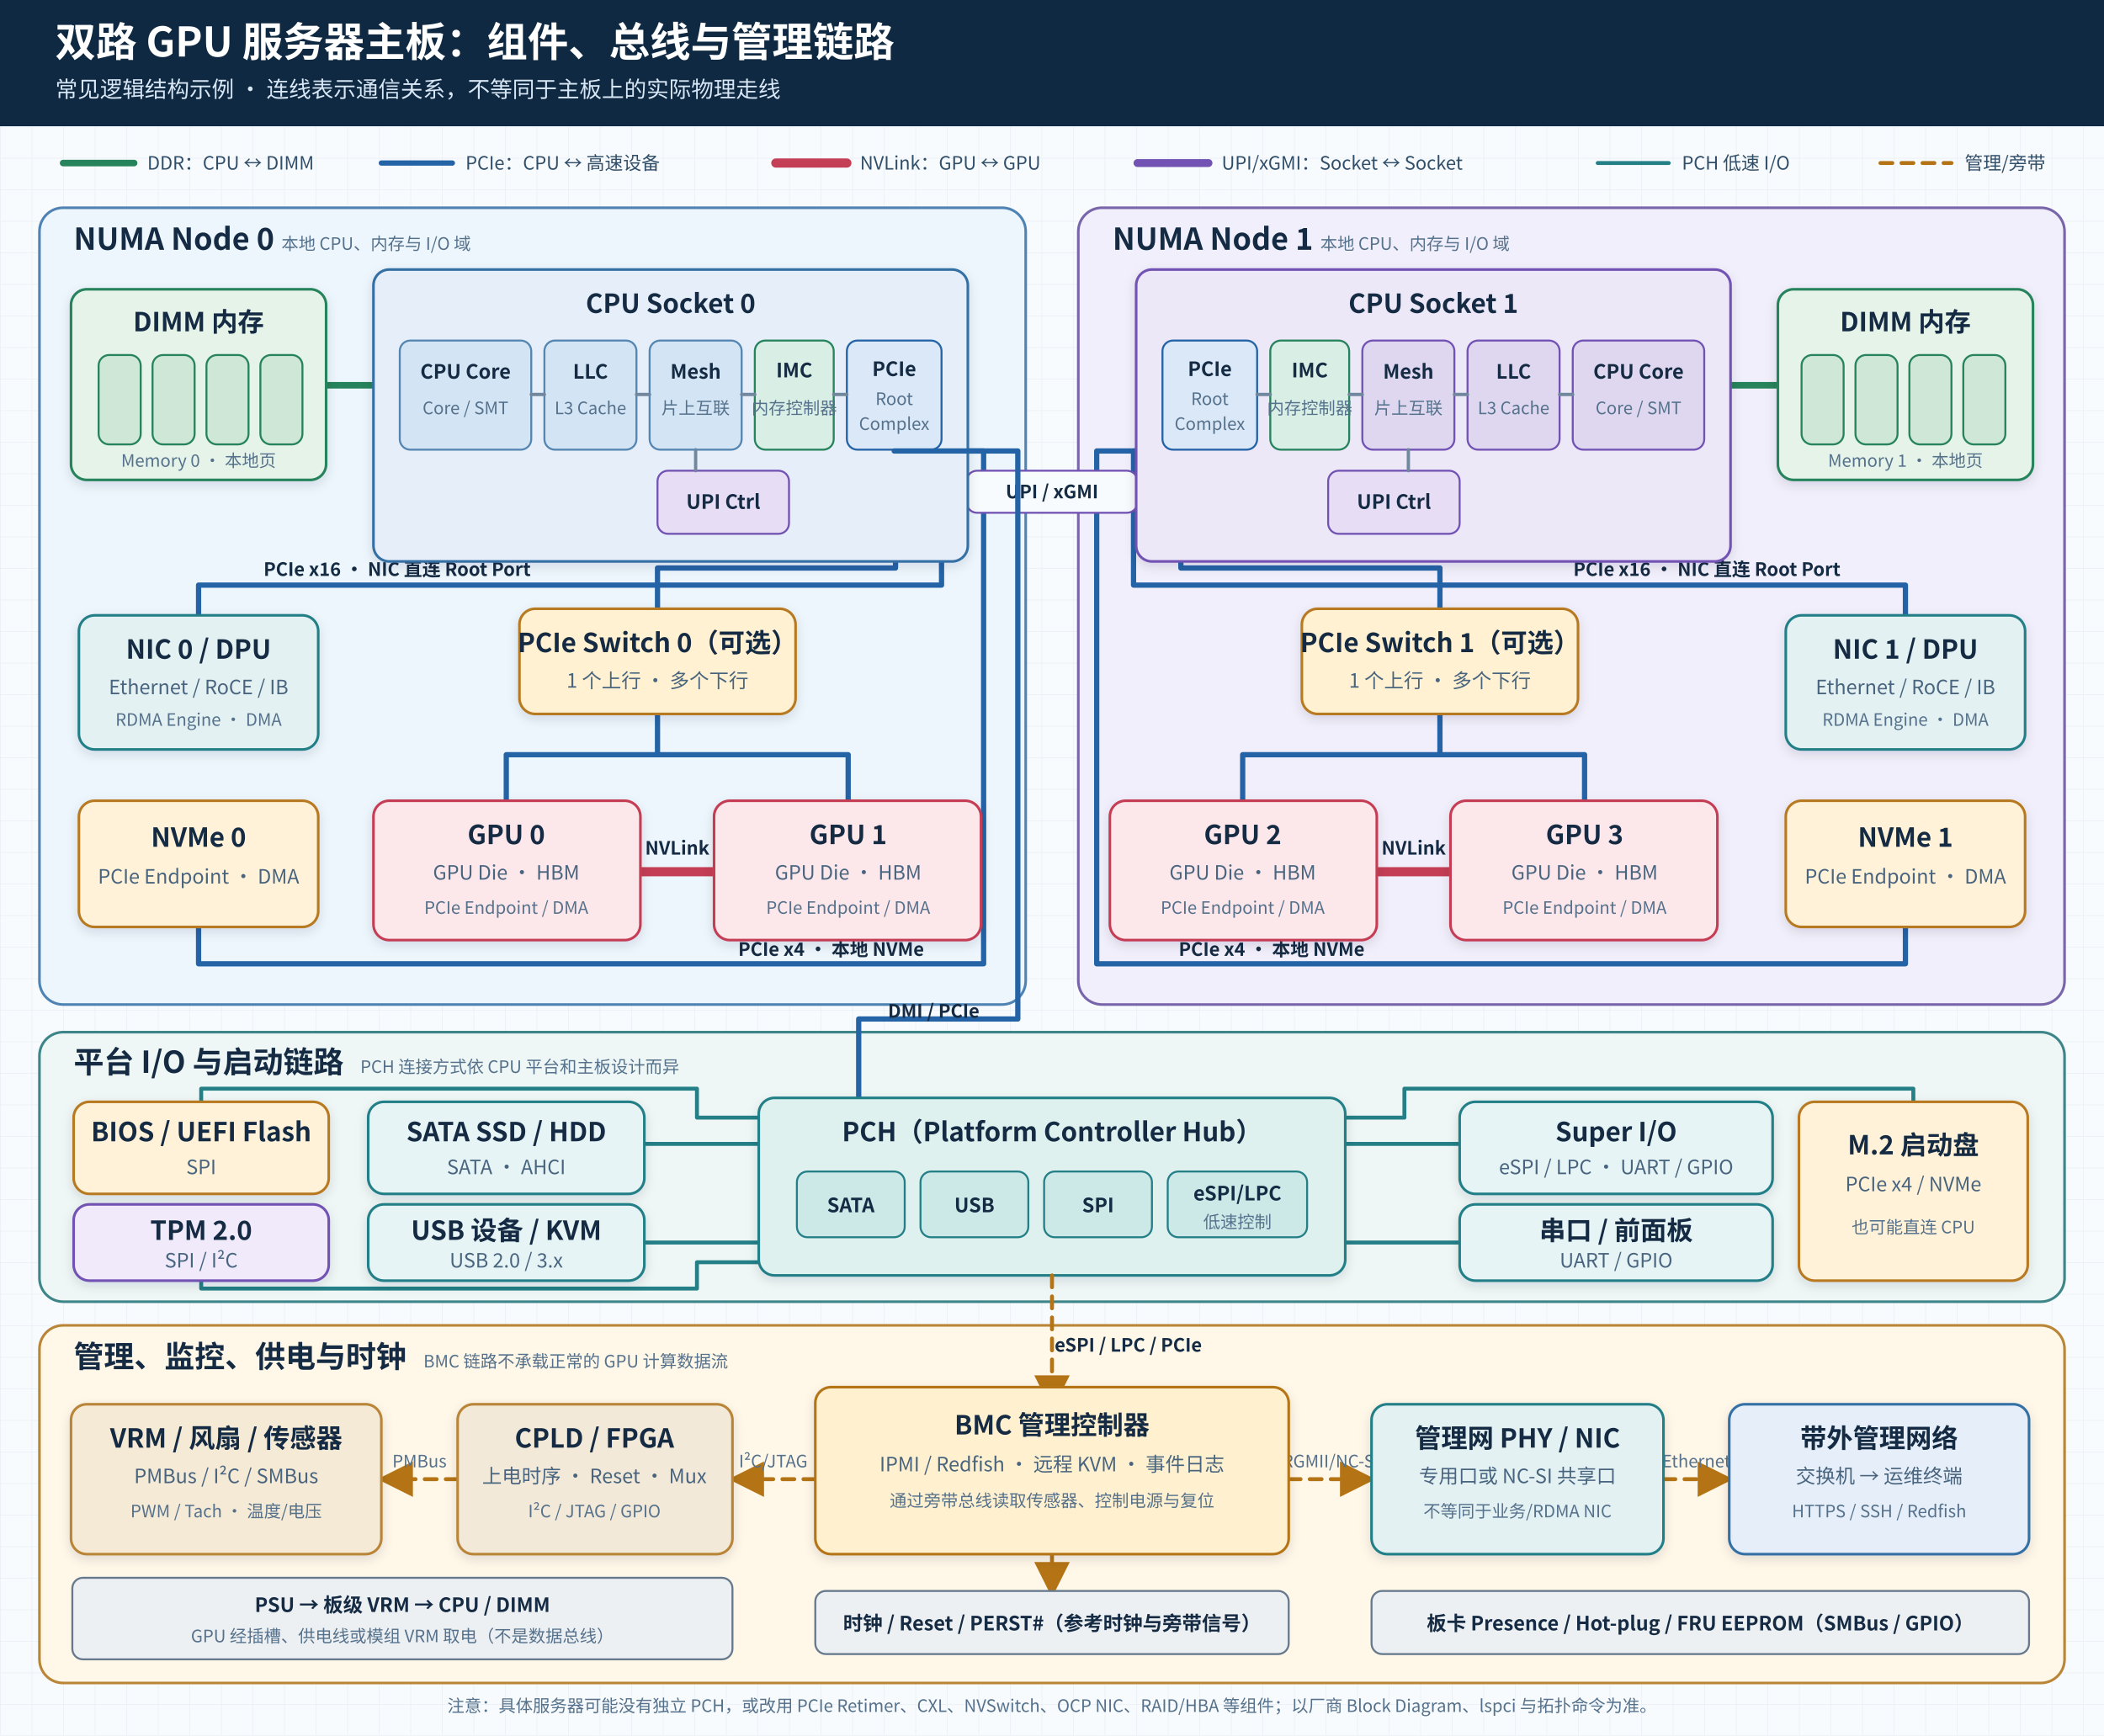
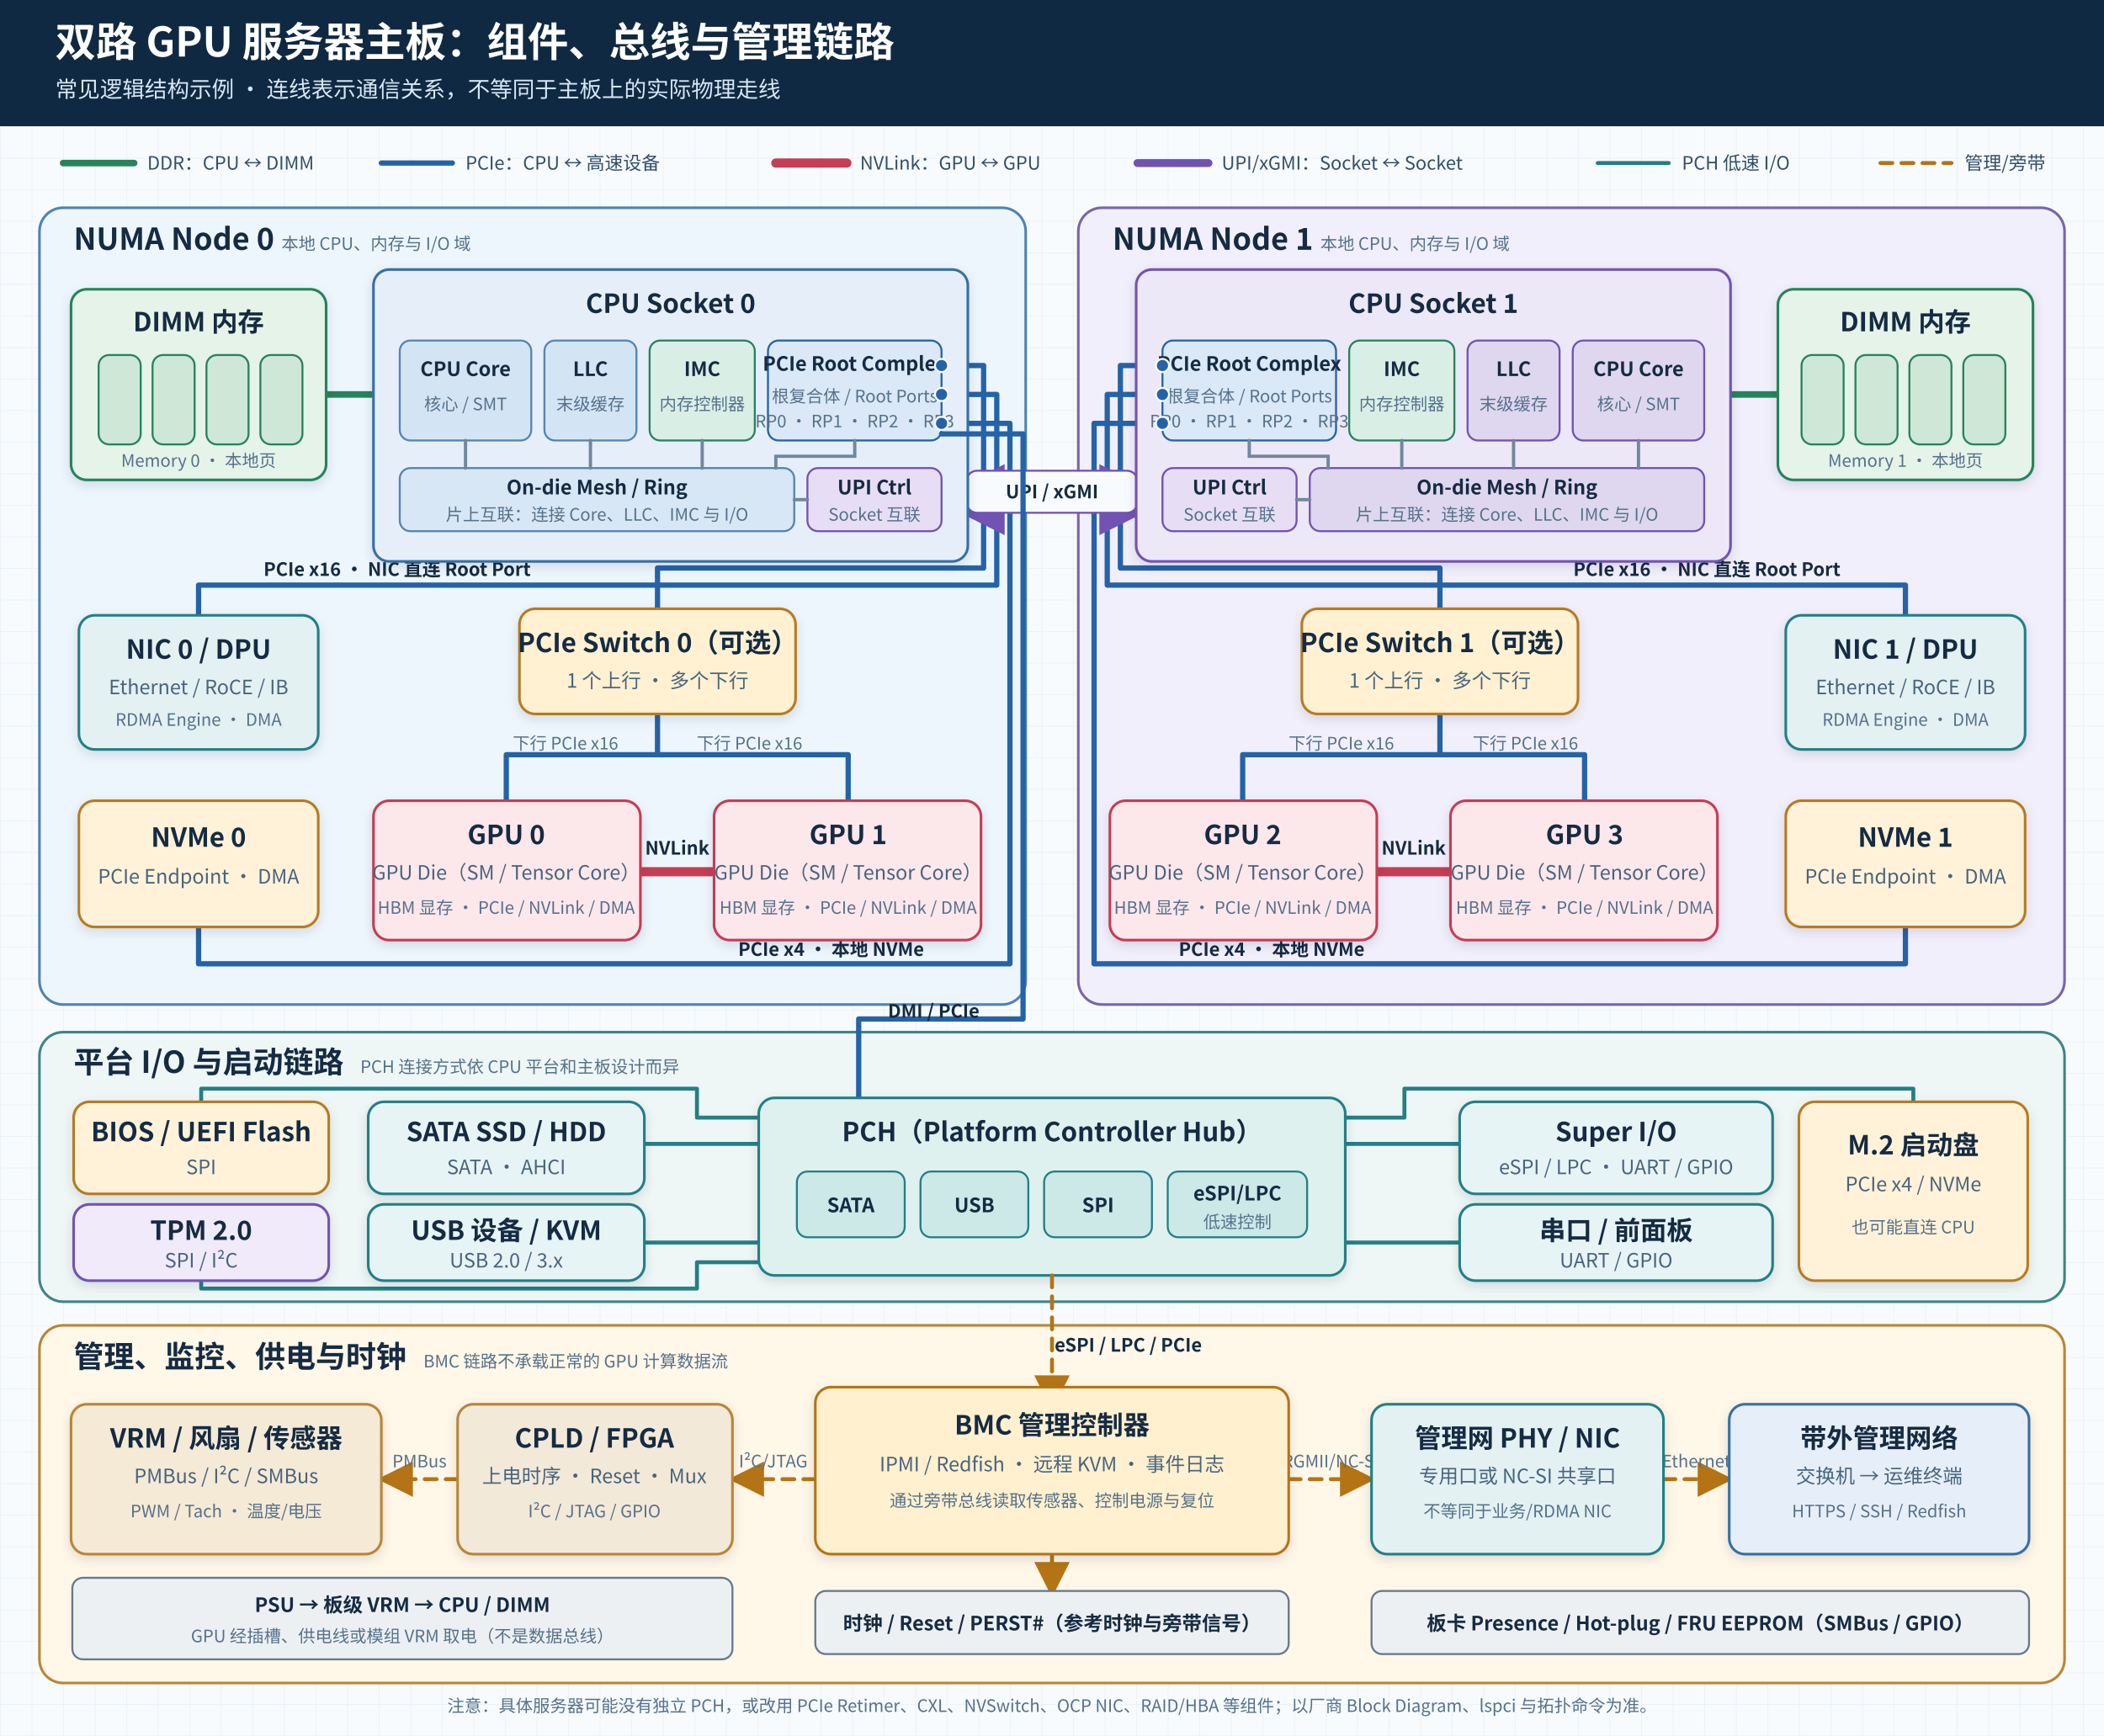
<svg xmlns="http://www.w3.org/2000/svg" viewBox="0 0 1600 1320" role="img" aria-labelledby="title desc">
  <defs>
    <pattern id="grid" width="24" height="24" patternUnits="userSpaceOnUse">
      <path d="M24 0H0V24" fill="none" stroke="#dbe5ef" stroke-width="1" />
    </pattern>
    <filter id="shadow" x="-20%" y="-20%" width="140%" height="140%">
      <feDropShadow dx="0" dy="3" stdDeviation="4" flood-color="#0f2742" flood-opacity=".12" />
    </filter>
    <marker id="arrow-pcie" markerWidth="9" markerHeight="9" refX="8" refY="4.5" orient="auto">
      <path d="M0 0L9 4.5 0 9z" fill="#2563a7" />
    </marker>
    <marker id="arrow-upi" markerWidth="9" markerHeight="9" refX="8" refY="4.5" orient="auto-start-reverse">
      <path d="M0 0L9 4.5 0 9z" fill="#7252b3" />
    </marker>
    <marker id="arrow-mgmt" markerWidth="9" markerHeight="9" refX="8" refY="4.5" orient="auto">
      <path d="M0 0L9 4.5 0 9z" fill="#b47415" />
    </marker>
    <style>
      text{font-family:"Microsoft YaHei","Noto Sans CJK SC",sans-serif;fill:#152b43}
      .header{font-size:31px;font-weight:700;fill:#fff}
      .subtitle{font-size:17px;fill:#d8e7f5}
      .zone-title{font-size:23px;font-weight:700}
      .box-title{font-size:20px;font-weight:700}
      .box-sub{font-size:15px;fill:#48647e}
      .tiny{font-size:13px;fill:#55718b}
      .chip-label{font-size:15px;font-weight:700;text-anchor:middle}
      .wire-label{font-size:14px;font-weight:700;text-anchor:middle}
      .legend{font-size:14px;fill:#314e69}
      .zone{stroke-width:2;rx:18}
      .box{stroke-width:2;rx:12;filter:url(#shadow)}
      .inner{stroke-width:1.5;rx:8}
      .pcie{fill:none;stroke:#2563a7;stroke-width:4;stroke-linecap:round;stroke-linejoin:round}
      .ddr{fill:none;stroke:#27835c;stroke-width:5;stroke-linecap:round}
      .nvlink{fill:none;stroke:#c43e55;stroke-width:7;stroke-linecap:round}
      .upi{fill:none;stroke:#7252b3;stroke-width:6;stroke-linecap:round}
      .lowio{fill:none;stroke:#247f87;stroke-width:3;stroke-linecap:round;stroke-linejoin:round}
      .mgmt{fill:none;stroke:#b47415;stroke-width:3;stroke-dasharray:9 7;stroke-linecap:round;stroke-linejoin:round}
      .power{fill:none;stroke:#66798d;stroke-width:3;stroke-dasharray:3 7;stroke-linecap:round}
      .neutral{fill:none;stroke:#71879d;stroke-width:2.5;stroke-linecap:round}
+       .port{fill:#2563a7;stroke:#f8fbfd;stroke-width:1.5}
    </style>
  </defs>
  <rect width="1600" height="1320" fill="#f8fbfd" />
  <rect y="96" width="1600" height="1224" fill="url(#grid)" opacity=".52" />
  <rect width="1600" height="96" fill="#102942" />
  <text class="header" x="42" y="43">双路 GPU 服务器主板：组件、总线与管理链路</text>
  <text class="subtitle" x="42" y="74">常见逻辑结构示例 · 连线表示通信关系，不等同于主板上的实际物理走线</text>
  <g aria-label="通信类型图例">
    <line class="ddr" x1="48" y1="124" x2="102" y2="124" />
    <text class="legend" x="112" y="129">DDR：CPU ↔ DIMM</text>
    <line class="pcie" x1="290" y1="124" x2="344" y2="124" />
    <text class="legend" x="354" y="129">PCIe：CPU ↔ 高速设备</text>
    <line class="nvlink" x1="590" y1="124" x2="644" y2="124" />
    <text class="legend" x="654" y="129">NVLink：GPU ↔ GPU</text>
    <line class="upi" x1="865" y1="124" x2="919" y2="124" />
    <text class="legend" x="929" y="129">UPI/xGMI：Socket ↔ Socket</text>
    <line class="lowio" x1="1215" y1="124" x2="1269" y2="124" />
    <text class="legend" x="1279" y="129">PCH 低速 I/O</text>
    <line class="mgmt" x1="1430" y1="124" x2="1484" y2="124" />
    <text class="legend" x="1494" y="129">管理/旁带</text>
  </g>
  <rect class="zone" x="30" y="158" width="750" height="606" fill="#edf6fd" stroke="#4f83b3" />
  <rect class="zone" x="820" y="158" width="750" height="606" fill="#f1effb" stroke="#7865aa" />
  <text class="zone-title" x="56" y="190">NUMA Node 0</text>
  <text class="tiny" x="214" y="190">本地 CPU、内存与 I/O 域</text>
  <text class="zone-title" x="846" y="190">NUMA Node 1</text>
  <text class="tiny" x="1004" y="190">本地 CPU、内存与 I/O 域</text>
-   <path class="ddr" d="M248 293H574" />
+   <path class="ddr" d="M248 300H494" />
  <text class="wire-label" x="407" y="282" fill="#27835c">DDR4 / DDR5 通道</text>
-   <path class="pcie" d="M681 343V432H500V463" />
+   <path class="pcie" d="M716 278H748V432H500V463" />
  <text class="wire-label" x="589" y="422" fill="#2563a7">PCIe x16/x32 上行</text>
-   <path class="pcie" d="M681 343H716V445H151V468" />
+   <path class="pcie" d="M716 300H758V445H151V468" />
  <text class="wire-label" x="302" y="438" fill="#2563a7">PCIe x16 · NIC 直连 Root Port</text>
-   <path class="pcie" d="M700 343H748V733H151V704" />
+   <path class="pcie" d="M716 322H768V733H151V704" />
  <text class="wire-label" x="632" y="727" fill="#2563a7">PCIe x4 · 本地 NVMe</text>
  <path class="pcie" d="M500 543V574H385V609" />
  <path class="pcie" d="M500 574H645V609" />
+   <text class="tiny" x="430" y="570" text-anchor="middle">下行 PCIe x16</text>
+   <text class="tiny" x="570" y="570" text-anchor="middle">下行 PCIe x16</text>
  <path class="nvlink" d="M487 663H543" />
  <text class="wire-label" x="515" y="650" fill="#c43e55">NVLink</text>
-   <path class="ddr" d="M1026 293H1352" />
+   <path class="ddr" d="M1060 300H1352" />
  <text class="wire-label" x="1190" y="282" fill="#27835c">DDR4 / DDR5 通道</text>
-   <path class="pcie" d="M898 343V432H1095V463" />
+   <path class="pcie" d="M884 278H852V432H1095V463" />
  <text class="wire-label" x="996" y="422" fill="#2563a7">PCIe x16/x32 上行</text>
-   <path class="pcie" d="M898 343H862V445H1449V468" />
+   <path class="pcie" d="M884 300H842V445H1449V468" />
  <text class="wire-label" x="1298" y="438" fill="#2563a7">PCIe x16 · NIC 直连 Root Port</text>
-   <path class="pcie" d="M878 343H834V733H1449V704" />
+   <path class="pcie" d="M884 322H832V733H1449V704" />
  <text class="wire-label" x="967" y="727" fill="#2563a7">PCIe x4 · 本地 NVMe</text>
  <path class="pcie" d="M1095 543V574H945V609" />
  <path class="pcie" d="M1095 574H1205V609" />
+   <text class="tiny" x="1020" y="570" text-anchor="middle">下行 PCIe x16</text>
+   <text class="tiny" x="1160" y="570" text-anchor="middle">下行 PCIe x16</text>
  <path class="nvlink" d="M1047 663H1103" />
  <text class="wire-label" x="1075" y="650" fill="#c43e55">NVLink</text>
-   <path class="upi" d="M600 383H1010" marker-start="url(#arrow-upi)" marker-end="url(#arrow-upi)" />
+   <path class="upi" d="M716 380H884" marker-start="url(#arrow-upi)" marker-end="url(#arrow-upi)" />
  <rect x="735" y="358" width="130" height="32" rx="8" fill="#f8fbfd" stroke="#7252b3" stroke-width="1.5" />
  <text class="wire-label" x="800" y="379" fill="#7252b3">UPI / xGMI</text>
  <rect class="box" x="54" y="220" width="194" height="145" fill="#e5f3e9" stroke="#27835c" />
  <text class="box-title" x="151" y="252" text-anchor="middle">DIMM 内存</text>
  <rect class="inner" x="75" y="270" width="32" height="68" fill="#cfe7d7" stroke="#27835c" />
  <rect class="inner" x="116" y="270" width="32" height="68" fill="#cfe7d7" stroke="#27835c" />
  <rect class="inner" x="157" y="270" width="32" height="68" fill="#cfe7d7" stroke="#27835c" />
  <rect class="inner" x="198" y="270" width="32" height="68" fill="#cfe7d7" stroke="#27835c" />
  <text class="tiny" x="151" y="355" text-anchor="middle">Memory 0 · 本地页</text>
  <rect class="box" x="284" y="205" width="452" height="222" fill="#e6eff9" stroke="#366fa5" />
  <text class="box-title" x="510" y="238" text-anchor="middle">CPU Socket 0</text>
-   <rect class="inner" x="304" y="259" width="100" height="83" fill="#d3e5f5" stroke="#5585b1" />
-   <text class="chip-label" x="354" y="288">CPU Core</text>
-   <text class="tiny" x="354" y="315" text-anchor="middle">Core / SMT</text>
-   <rect class="inner" x="414" y="259" width="70" height="83" fill="#d3e5f5" stroke="#5585b1" />
-   <text class="chip-label" x="449" y="288">LLC</text>
-   <text class="tiny" x="449" y="315" text-anchor="middle">L3 Cache</text>
-   <rect class="inner" x="494" y="259" width="70" height="83" fill="#d3e5f5" stroke="#5585b1" />
-   <text class="chip-label" x="529" y="288">Mesh</text>
-   <text class="tiny" x="529" y="315" text-anchor="middle">片上互联</text>
-   <rect class="inner" x="574" y="259" width="60" height="83" fill="#d9efe6" stroke="#27835c" />
-   <text class="chip-label" x="604" y="287">IMC</text>
-   <text class="tiny" x="604" y="315" text-anchor="middle">内存控制器</text>
-   <rect class="inner" x="644" y="259" width="72" height="83" fill="#dae8f7" stroke="#2563a7" />
-   <text class="chip-label" x="680" y="286">PCIe</text>
-   <text class="tiny" x="680" y="308" text-anchor="middle">Root</text>
-   <text class="tiny" x="680" y="327" text-anchor="middle">Complex</text>
-   <rect class="inner" x="500" y="358" width="100" height="48" fill="#e7def6" stroke="#7252b3" />
-   <text class="chip-label" x="550" y="387">UPI Ctrl</text>
-   <path class="neutral" d="M404 300H414M484 300H494M564 300H574M634 300H644M529 342V358" />
+   <rect class="inner" x="304" y="259" width="100" height="76" fill="#d3e5f5" stroke="#5585b1" />
+   <text class="chip-label" x="354" y="286">CPU Core</text>
+   <text class="tiny" x="354" y="312" text-anchor="middle">核心 / SMT</text>
+   <rect class="inner" x="414" y="259" width="70" height="76" fill="#d3e5f5" stroke="#5585b1" />
+   <text class="chip-label" x="449" y="286">LLC</text>
+   <text class="tiny" x="449" y="312" text-anchor="middle">末级缓存</text>
+   <rect class="inner" x="494" y="259" width="80" height="76" fill="#d9efe6" stroke="#27835c" />
+   <text class="chip-label" x="534" y="286">IMC</text>
+   <text class="tiny" x="534" y="312" text-anchor="middle">内存控制器</text>
+   <rect class="inner" x="584" y="259" width="132" height="76" fill="#dae8f7" stroke="#2563a7" />
+   <text class="chip-label" x="650" y="282">PCIe Root Complex</text>
+   <text class="tiny" x="650" y="306" text-anchor="middle">根复合体 / Root Ports</text>
+   <text class="tiny" x="650" y="325" text-anchor="middle">RP0 · RP1 · RP2 · RP3</text>
+   <rect class="inner" x="304" y="356" width="300" height="48" fill="#d7e7f5" stroke="#5585b1" />
+   <text class="chip-label" x="454" y="376">On-die Mesh / Ring</text>
+   <text class="tiny" x="454" y="396" text-anchor="middle">片上互联：连接 Core、LLC、IMC 与 I/O</text>
+   <rect class="inner" x="614" y="356" width="102" height="48" fill="#e7def6" stroke="#7252b3" />
+   <text class="chip-label" x="665" y="376">UPI Ctrl</text>
+   <text class="tiny" x="665" y="396" text-anchor="middle">Socket 互联</text>
+   <path class="neutral" d="M354 335V356M449 335V356M534 335V356M650 335V347H590V356M604 380H614" />
+   <circle class="port" cx="716" cy="278" r="5" />
+   <circle class="port" cx="716" cy="300" r="5" />
+   <circle class="port" cx="716" cy="322" r="5" />
  <rect class="box" x="60" y="468" width="182" height="102" fill="#e3f1f3" stroke="#247f87" />
  <text class="box-title" x="151" y="501" text-anchor="middle">NIC 0 / DPU</text>
  <text class="box-sub" x="151" y="528" text-anchor="middle">Ethernet / RoCE / IB</text>
  <text class="tiny" x="151" y="552" text-anchor="middle">RDMA Engine · DMA</text>
  <rect class="box" x="60" y="609" width="182" height="96" fill="#fff2d8" stroke="#b77a20" />
  <text class="box-title" x="151" y="644" text-anchor="middle">NVMe 0</text>
  <text class="box-sub" x="151" y="672" text-anchor="middle">PCIe Endpoint · DMA</text>
  <rect class="box" x="395" y="463" width="210" height="80" fill="#fff1d1" stroke="#b77a20" />
  <text class="box-title" x="500" y="496" text-anchor="middle">PCIe Switch 0（可选）</text>
  <text class="box-sub" x="500" y="523" text-anchor="middle">1 个上行 · 多个下行</text>
  <rect class="box" x="284" y="609" width="203" height="106" fill="#fce7eb" stroke="#c43e55" />
  <text class="box-title" x="385" y="642" text-anchor="middle">GPU 0</text>
-   <text class="box-sub" x="385" y="669" text-anchor="middle">GPU Die · HBM</text>
-   <text class="tiny" x="385" y="695" text-anchor="middle">PCIe Endpoint / DMA</text>
+   <text class="box-sub" x="385" y="669" text-anchor="middle">GPU Die（SM / Tensor Core）</text>
+   <text class="tiny" x="385" y="695" text-anchor="middle">HBM 显存 · PCIe / NVLink / DMA</text>
  <rect class="box" x="543" y="609" width="203" height="106" fill="#fce7eb" stroke="#c43e55" />
  <text class="box-title" x="645" y="642" text-anchor="middle">GPU 1</text>
-   <text class="box-sub" x="645" y="669" text-anchor="middle">GPU Die · HBM</text>
-   <text class="tiny" x="645" y="695" text-anchor="middle">PCIe Endpoint / DMA</text>
+   <text class="box-sub" x="645" y="669" text-anchor="middle">GPU Die（SM / Tensor Core）</text>
+   <text class="tiny" x="645" y="695" text-anchor="middle">HBM 显存 · PCIe / NVLink / DMA</text>
  <rect class="box" x="1352" y="220" width="194" height="145" fill="#e5f3e9" stroke="#27835c" />
  <text class="box-title" x="1449" y="252" text-anchor="middle">DIMM 内存</text>
  <rect class="inner" x="1370" y="270" width="32" height="68" fill="#cfe7d7" stroke="#27835c" />
  <rect class="inner" x="1411" y="270" width="32" height="68" fill="#cfe7d7" stroke="#27835c" />
  <rect class="inner" x="1452" y="270" width="32" height="68" fill="#cfe7d7" stroke="#27835c" />
  <rect class="inner" x="1493" y="270" width="32" height="68" fill="#cfe7d7" stroke="#27835c" />
  <text class="tiny" x="1449" y="355" text-anchor="middle">Memory 1 · 本地页</text>
  <rect class="box" x="864" y="205" width="452" height="222" fill="#ece8f8" stroke="#7252b3" />
  <text class="box-title" x="1090" y="238" text-anchor="middle">CPU Socket 1</text>
-   <rect class="inner" x="884" y="259" width="72" height="83" fill="#dae8f7" stroke="#2563a7" />
-   <text class="chip-label" x="920" y="286">PCIe</text>
-   <text class="tiny" x="920" y="308" text-anchor="middle">Root</text>
-   <text class="tiny" x="920" y="327" text-anchor="middle">Complex</text>
-   <rect class="inner" x="966" y="259" width="60" height="83" fill="#d9efe6" stroke="#27835c" />
-   <text class="chip-label" x="996" y="287">IMC</text>
-   <text class="tiny" x="996" y="315" text-anchor="middle">内存控制器</text>
-   <rect class="inner" x="1036" y="259" width="70" height="83" fill="#ded7ef" stroke="#7252b3" />
-   <text class="chip-label" x="1071" y="288">Mesh</text>
-   <text class="tiny" x="1071" y="315" text-anchor="middle">片上互联</text>
-   <rect class="inner" x="1116" y="259" width="70" height="83" fill="#ded7ef" stroke="#7252b3" />
-   <text class="chip-label" x="1151" y="288">LLC</text>
-   <text class="tiny" x="1151" y="315" text-anchor="middle">L3 Cache</text>
-   <rect class="inner" x="1196" y="259" width="100" height="83" fill="#ded7ef" stroke="#7252b3" />
-   <text class="chip-label" x="1246" y="288">CPU Core</text>
-   <text class="tiny" x="1246" y="315" text-anchor="middle">Core / SMT</text>
-   <rect class="inner" x="1010" y="358" width="100" height="48" fill="#e7def6" stroke="#7252b3" />
-   <text class="chip-label" x="1060" y="387">UPI Ctrl</text>
-   <path class="neutral" d="M956 300H966M1026 300H1036M1106 300H1116M1186 300H1196M1071 342V358" />
+   <rect class="inner" x="884" y="259" width="132" height="76" fill="#dae8f7" stroke="#2563a7" />
+   <text class="chip-label" x="950" y="282">PCIe Root Complex</text>
+   <text class="tiny" x="950" y="306" text-anchor="middle">根复合体 / Root Ports</text>
+   <text class="tiny" x="950" y="325" text-anchor="middle">RP0 · RP1 · RP2 · RP3</text>
+   <rect class="inner" x="1026" y="259" width="80" height="76" fill="#d9efe6" stroke="#27835c" />
+   <text class="chip-label" x="1066" y="286">IMC</text>
+   <text class="tiny" x="1066" y="312" text-anchor="middle">内存控制器</text>
+   <rect class="inner" x="1116" y="259" width="70" height="76" fill="#ded7ef" stroke="#7252b3" />
+   <text class="chip-label" x="1151" y="286">LLC</text>
+   <text class="tiny" x="1151" y="312" text-anchor="middle">末级缓存</text>
+   <rect class="inner" x="1196" y="259" width="100" height="76" fill="#ded7ef" stroke="#7252b3" />
+   <text class="chip-label" x="1246" y="286">CPU Core</text>
+   <text class="tiny" x="1246" y="312" text-anchor="middle">核心 / SMT</text>
+   <rect class="inner" x="884" y="356" width="102" height="48" fill="#e7def6" stroke="#7252b3" />
+   <text class="chip-label" x="935" y="376">UPI Ctrl</text>
+   <text class="tiny" x="935" y="396" text-anchor="middle">Socket 互联</text>
+   <rect class="inner" x="996" y="356" width="300" height="48" fill="#ded7ef" stroke="#7252b3" />
+   <text class="chip-label" x="1146" y="376">On-die Mesh / Ring</text>
+   <text class="tiny" x="1146" y="396" text-anchor="middle">片上互联：连接 Core、LLC、IMC 与 I/O</text>
+   <path class="neutral" d="M950 335V347H1010V356M1066 335V356M1151 335V356M1246 335V356M986 380H996" />
+   <circle class="port" cx="884" cy="278" r="5" />
+   <circle class="port" cx="884" cy="300" r="5" />
+   <circle class="port" cx="884" cy="322" r="5" />
  <rect class="box" x="1358" y="468" width="182" height="102" fill="#e3f1f3" stroke="#247f87" />
  <text class="box-title" x="1449" y="501" text-anchor="middle">NIC 1 / DPU</text>
  <text class="box-sub" x="1449" y="528" text-anchor="middle">Ethernet / RoCE / IB</text>
  <text class="tiny" x="1449" y="552" text-anchor="middle">RDMA Engine · DMA</text>
  <rect class="box" x="1358" y="609" width="182" height="96" fill="#fff2d8" stroke="#b77a20" />
  <text class="box-title" x="1449" y="644" text-anchor="middle">NVMe 1</text>
  <text class="box-sub" x="1449" y="672" text-anchor="middle">PCIe Endpoint · DMA</text>
  <rect class="box" x="990" y="463" width="210" height="80" fill="#fff1d1" stroke="#b77a20" />
  <text class="box-title" x="1095" y="496" text-anchor="middle">PCIe Switch 1（可选）</text>
  <text class="box-sub" x="1095" y="523" text-anchor="middle">1 个上行 · 多个下行</text>
  <rect class="box" x="844" y="609" width="203" height="106" fill="#fce7eb" stroke="#c43e55" />
  <text class="box-title" x="945" y="642" text-anchor="middle">GPU 2</text>
-   <text class="box-sub" x="945" y="669" text-anchor="middle">GPU Die · HBM</text>
-   <text class="tiny" x="945" y="695" text-anchor="middle">PCIe Endpoint / DMA</text>
+   <text class="box-sub" x="945" y="669" text-anchor="middle">GPU Die（SM / Tensor Core）</text>
+   <text class="tiny" x="945" y="695" text-anchor="middle">HBM 显存 · PCIe / NVLink / DMA</text>
  <rect class="box" x="1103" y="609" width="203" height="106" fill="#fce7eb" stroke="#c43e55" />
  <text class="box-title" x="1205" y="642" text-anchor="middle">GPU 3</text>
-   <text class="box-sub" x="1205" y="669" text-anchor="middle">GPU Die · HBM</text>
-   <text class="tiny" x="1205" y="695" text-anchor="middle">PCIe Endpoint / DMA</text>
+   <text class="box-sub" x="1205" y="669" text-anchor="middle">GPU Die（SM / Tensor Core）</text>
+   <text class="tiny" x="1205" y="695" text-anchor="middle">HBM 显存 · PCIe / NVLink / DMA</text>
  <rect class="zone" x="30" y="785" width="1540" height="205" fill="#eef7f6" stroke="#3e8589" />
  <text class="zone-title" x="56" y="816">平台 I/O 与启动链路</text>
  <text class="tiny" x="274" y="816">PCH 连接方式依 CPU 平台和主板设计而异</text>
-   <path class="pcie" d="M680 343H774V775H653V835" />
+   <path class="pcie" d="M716 330H778V775H653V835" />
  <text class="wire-label" x="710" y="774" fill="#2563a7">DMI / PCIe</text>
  <path class="lowio" d="M577 870H490" />
  <path class="lowio" d="M577 945H490" />
  <path class="lowio" d="M577 850H530V828H153V838" />
  <path class="lowio" d="M577 960H530V980H153V974" />
  <path class="lowio" d="M1023 870H1110" />
  <path class="lowio" d="M1023 945H1110" />
  <path class="lowio" d="M1023 850H1068V828H1455V838" />
  <rect class="box" x="56" y="838" width="194" height="70" fill="#fff2d8" stroke="#b77a20" />
  <text class="box-title" x="153" y="868" text-anchor="middle">BIOS / UEFI Flash</text>
  <text class="box-sub" x="153" y="893" text-anchor="middle">SPI</text>
  <rect class="box" x="56" y="916" width="194" height="58" fill="#f0eafa" stroke="#7252b3" />
  <text class="box-title" x="153" y="943" text-anchor="middle">TPM 2.0</text>
  <text class="box-sub" x="153" y="964" text-anchor="middle">SPI / I²C</text>
  <rect class="box" x="280" y="838" width="210" height="70" fill="#e7f4f5" stroke="#247f87" />
  <text class="box-title" x="385" y="868" text-anchor="middle">SATA SSD / HDD</text>
  <text class="box-sub" x="385" y="893" text-anchor="middle">SATA · AHCI</text>
  <rect class="box" x="280" y="916" width="210" height="58" fill="#e7f4f5" stroke="#247f87" />
  <text class="box-title" x="385" y="943" text-anchor="middle">USB 设备 / KVM</text>
  <text class="box-sub" x="385" y="964" text-anchor="middle">USB 2.0 / 3.x</text>
  <rect class="box" x="577" y="835" width="446" height="135" fill="#dff1ef" stroke="#247f87" />
  <text class="box-title" x="800" y="868" text-anchor="middle">PCH（Platform Controller Hub）</text>
  <rect class="inner" x="606" y="891" width="82" height="50" fill="#cce8e7" stroke="#247f87" />
  <text class="chip-label" x="647" y="922">SATA</text>
  <rect class="inner" x="700" y="891" width="82" height="50" fill="#cce8e7" stroke="#247f87" />
  <text class="chip-label" x="741" y="922">USB</text>
  <rect class="inner" x="794" y="891" width="82" height="50" fill="#cce8e7" stroke="#247f87" />
  <text class="chip-label" x="835" y="922">SPI</text>
  <rect class="inner" x="888" y="891" width="106" height="50" fill="#cce8e7" stroke="#247f87" />
  <text class="chip-label" x="941" y="913">eSPI/LPC</text>
  <text class="tiny" x="941" y="934" text-anchor="middle">低速控制</text>
  <rect class="box" x="1110" y="838" width="238" height="70" fill="#e7f4f5" stroke="#247f87" />
  <text class="box-title" x="1229" y="868" text-anchor="middle">Super I/O</text>
  <text class="box-sub" x="1229" y="893" text-anchor="middle">eSPI / LPC · UART / GPIO</text>
  <rect class="box" x="1110" y="916" width="238" height="58" fill="#e7f4f5" stroke="#247f87" />
  <text class="box-title" x="1229" y="943" text-anchor="middle">串口 / 前面板</text>
  <text class="box-sub" x="1229" y="964" text-anchor="middle">UART / GPIO</text>
  <rect class="box" x="1368" y="838" width="174" height="136" fill="#fff2d8" stroke="#b77a20" />
  <text class="box-title" x="1455" y="878" text-anchor="middle">M.2 启动盘</text>
  <text class="box-sub" x="1455" y="906" text-anchor="middle">PCIe x4 / NVMe</text>
  <text class="tiny" x="1455" y="938" text-anchor="middle">也可能直连 CPU</text>
  <rect class="zone" x="30" y="1008" width="1540" height="272" fill="#fff7e8" stroke="#b98537" />
  <text class="zone-title" x="56" y="1040">管理、监控、供电与时钟</text>
  <text class="tiny" x="322" y="1040">BMC 链路不承载正常的 GPU 计算数据流</text>
  <path class="mgmt" d="M800 970V1070" marker-end="url(#arrow-mgmt)" />
  <text class="wire-label" x="858" y="1028" fill="#b47415">eSPI / LPC / PCIe</text>
  <path class="mgmt" d="M620 1125H557" marker-end="url(#arrow-mgmt)" />
  <text class="tiny" x="588" y="1116" text-anchor="middle">I²C/JTAG</text>
  <path class="mgmt" d="M348 1125H290" marker-end="url(#arrow-mgmt)" />
  <text class="tiny" x="319" y="1116" text-anchor="middle">PMBus</text>
  <path class="mgmt" d="M980 1125H1043" marker-end="url(#arrow-mgmt)" />
  <text class="tiny" x="1012" y="1116" text-anchor="middle">RGMII/NC-SI</text>
  <path class="mgmt" d="M1265 1125H1315" marker-end="url(#arrow-mgmt)" />
  <text class="tiny" x="1290" y="1116" text-anchor="middle">Ethernet</text>
  <path class="mgmt" d="M800 1182V1212" marker-end="url(#arrow-mgmt)" />
  <rect class="box" x="54" y="1068" width="236" height="114" fill="#f5ead6" stroke="#b98537" />
  <text class="box-title" x="172" y="1101" text-anchor="middle">VRM / 风扇 / 传感器</text>
  <text class="box-sub" x="172" y="1128" text-anchor="middle">PMBus / I²C / SMBus</text>
  <text class="tiny" x="172" y="1154" text-anchor="middle">PWM / Tach · 温度/电压</text>
  <rect class="box" x="348" y="1068" width="209" height="114" fill="#f3e9d8" stroke="#b98537" />
  <text class="box-title" x="452" y="1101" text-anchor="middle">CPLD / FPGA</text>
  <text class="box-sub" x="452" y="1128" text-anchor="middle">上电时序 · Reset · Mux</text>
  <text class="tiny" x="452" y="1154" text-anchor="middle">I²C / JTAG / GPIO</text>
  <rect class="box" x="620" y="1055" width="360" height="127" fill="#fff0cf" stroke="#b47415" />
  <text class="box-title" x="800" y="1091" text-anchor="middle">BMC 管理控制器</text>
  <text class="box-sub" x="800" y="1119" text-anchor="middle">IPMI / Redfish · 远程 KVM · 事件日志</text>
  <text class="tiny" x="800" y="1146" text-anchor="middle">通过旁带总线读取传感器、控制电源与复位</text>
  <rect class="box" x="1043" y="1068" width="222" height="114" fill="#e3f1f3" stroke="#247f87" />
  <text class="box-title" x="1154" y="1101" text-anchor="middle">管理网 PHY / NIC</text>
  <text class="box-sub" x="1154" y="1128" text-anchor="middle">专用口或 NC-SI 共享口</text>
  <text class="tiny" x="1154" y="1154" text-anchor="middle">不等同于业务/RDMA NIC</text>
  <rect class="box" x="1315" y="1068" width="228" height="114" fill="#e6eff9" stroke="#366fa5" />
  <text class="box-title" x="1429" y="1101" text-anchor="middle">带外管理网络</text>
  <text class="box-sub" x="1429" y="1128" text-anchor="middle">交换机 → 运维终端</text>
  <text class="tiny" x="1429" y="1154" text-anchor="middle">HTTPS / SSH / Redfish</text>
  <rect class="inner" x="55" y="1200" width="502" height="62" fill="#edf0f3" stroke="#66798d" />
  <text class="chip-label" x="306" y="1226">PSU → 板级 VRM → CPU / DIMM</text>
  <text class="tiny" x="306" y="1249" text-anchor="middle">GPU 经插槽、供电线或模组 VRM 取电（不是数据总线）</text>
  <rect class="inner" x="620" y="1210" width="360" height="48" fill="#edf0f3" stroke="#66798d" />
  <text class="chip-label" x="800" y="1240">时钟 / Reset / PERST#（参考时钟与旁带信号）</text>
  <rect class="inner" x="1043" y="1210" width="500" height="48" fill="#edf0f3" stroke="#66798d" />
  <text class="chip-label" x="1293" y="1240">板卡 Presence / Hot-plug / FRU EEPROM（SMBus / GPIO）</text>
  <text class="tiny" x="800" y="1302" text-anchor="middle">注意：具体服务器可能没有独立 PCH，或改用 PCIe Retimer、CXL、NVSwitch、OCP NIC、RAID/HBA 等组件；以厂商 Block Diagram、lspci 与拓扑命令为准。</text>
</svg>
